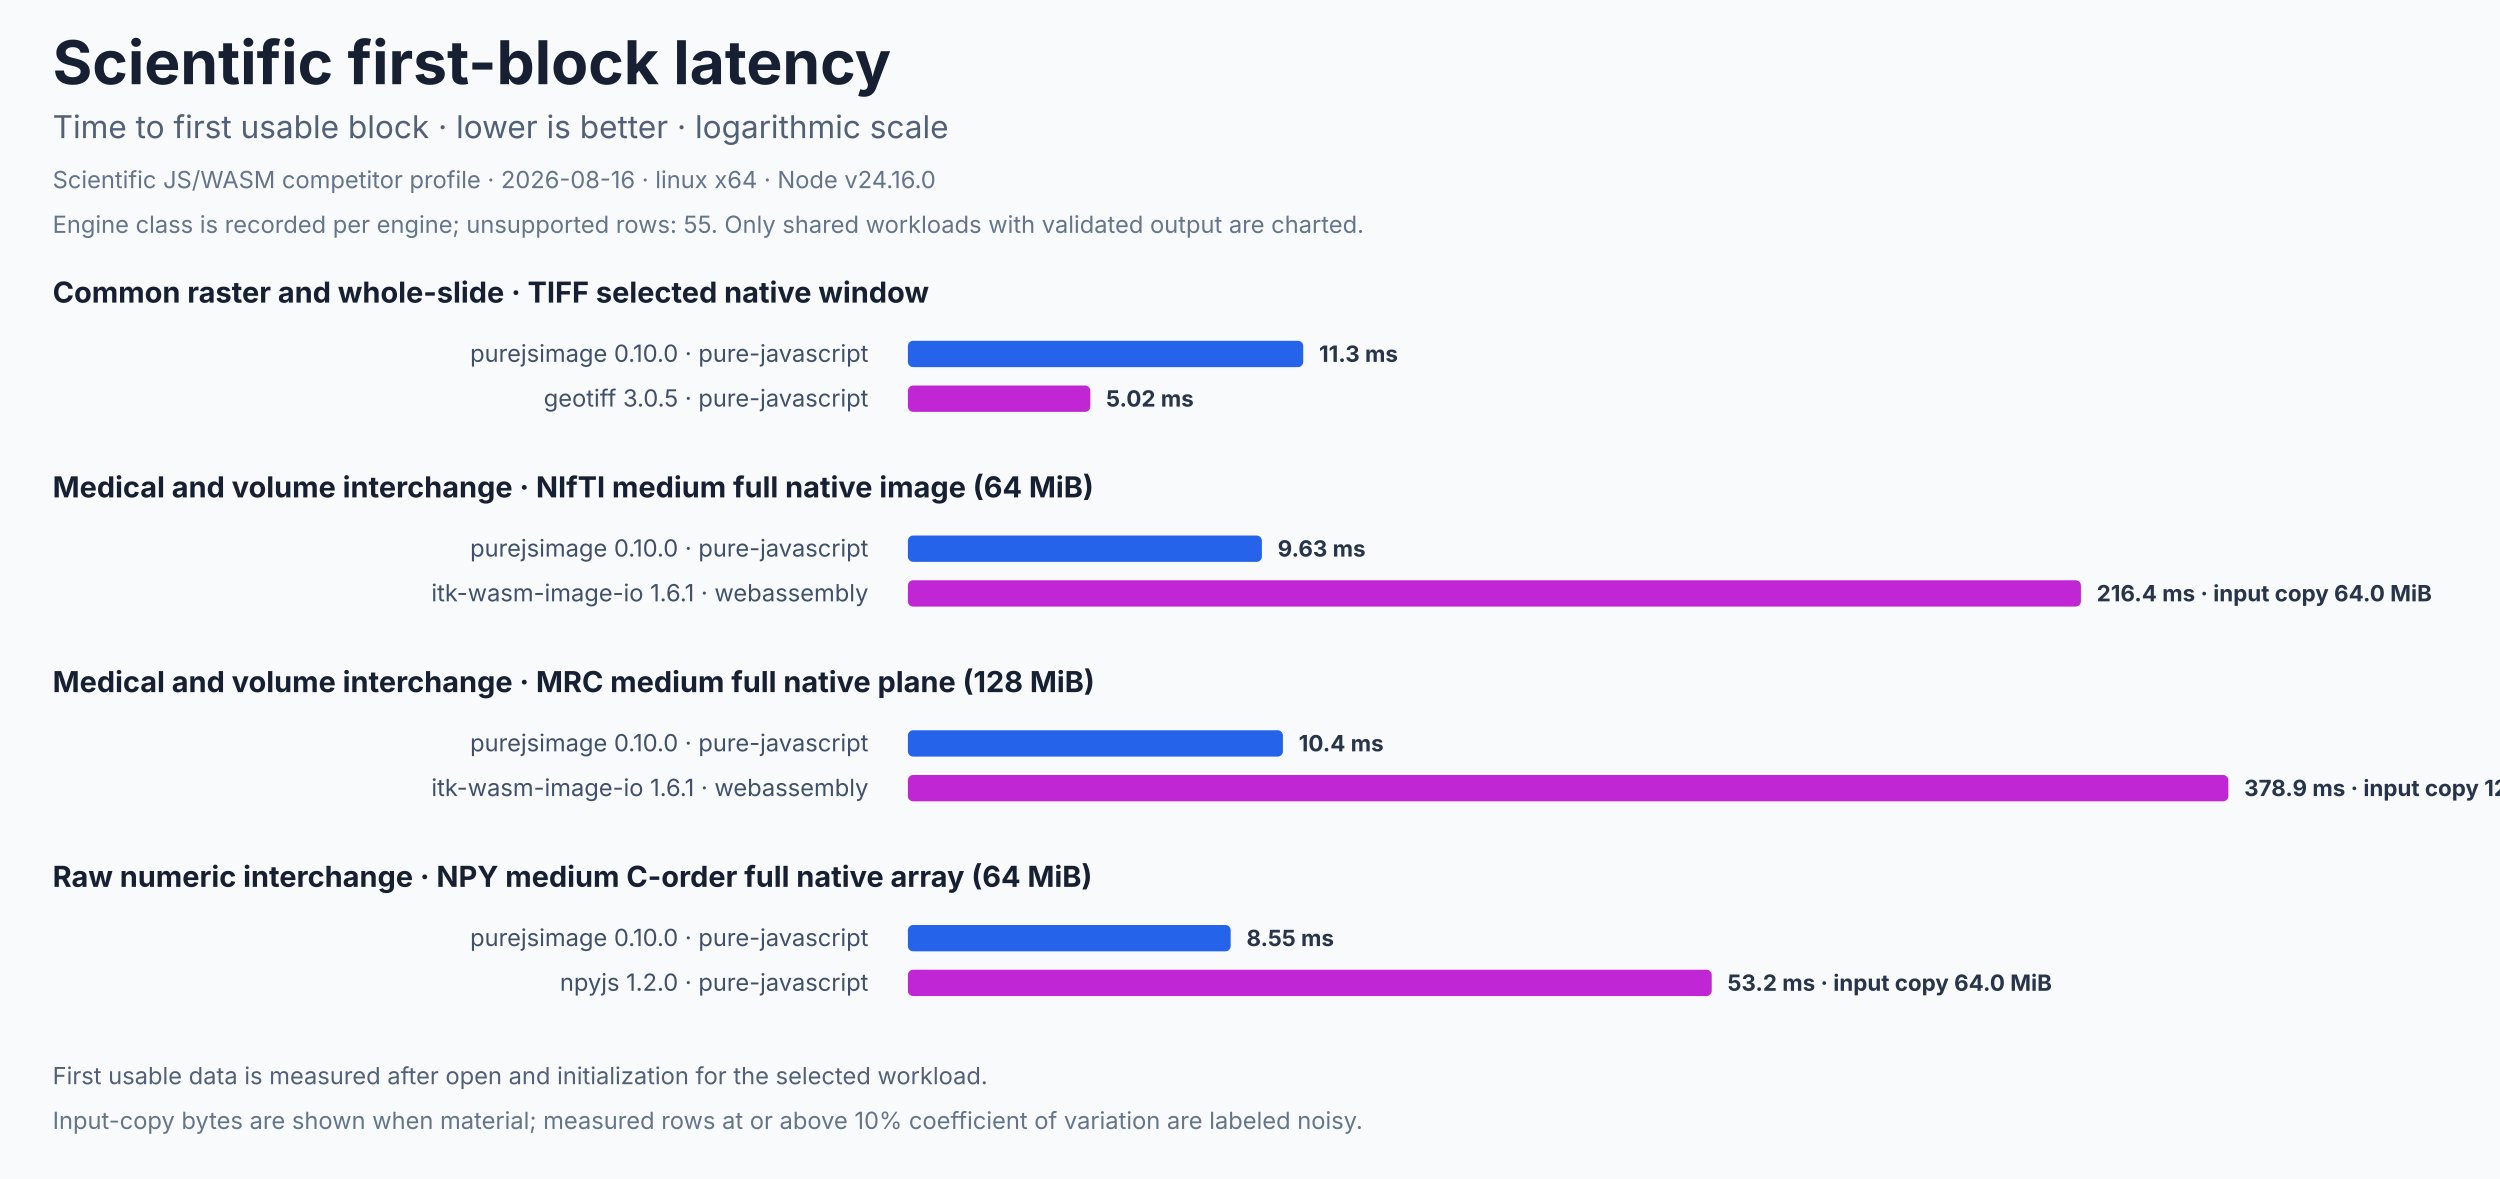
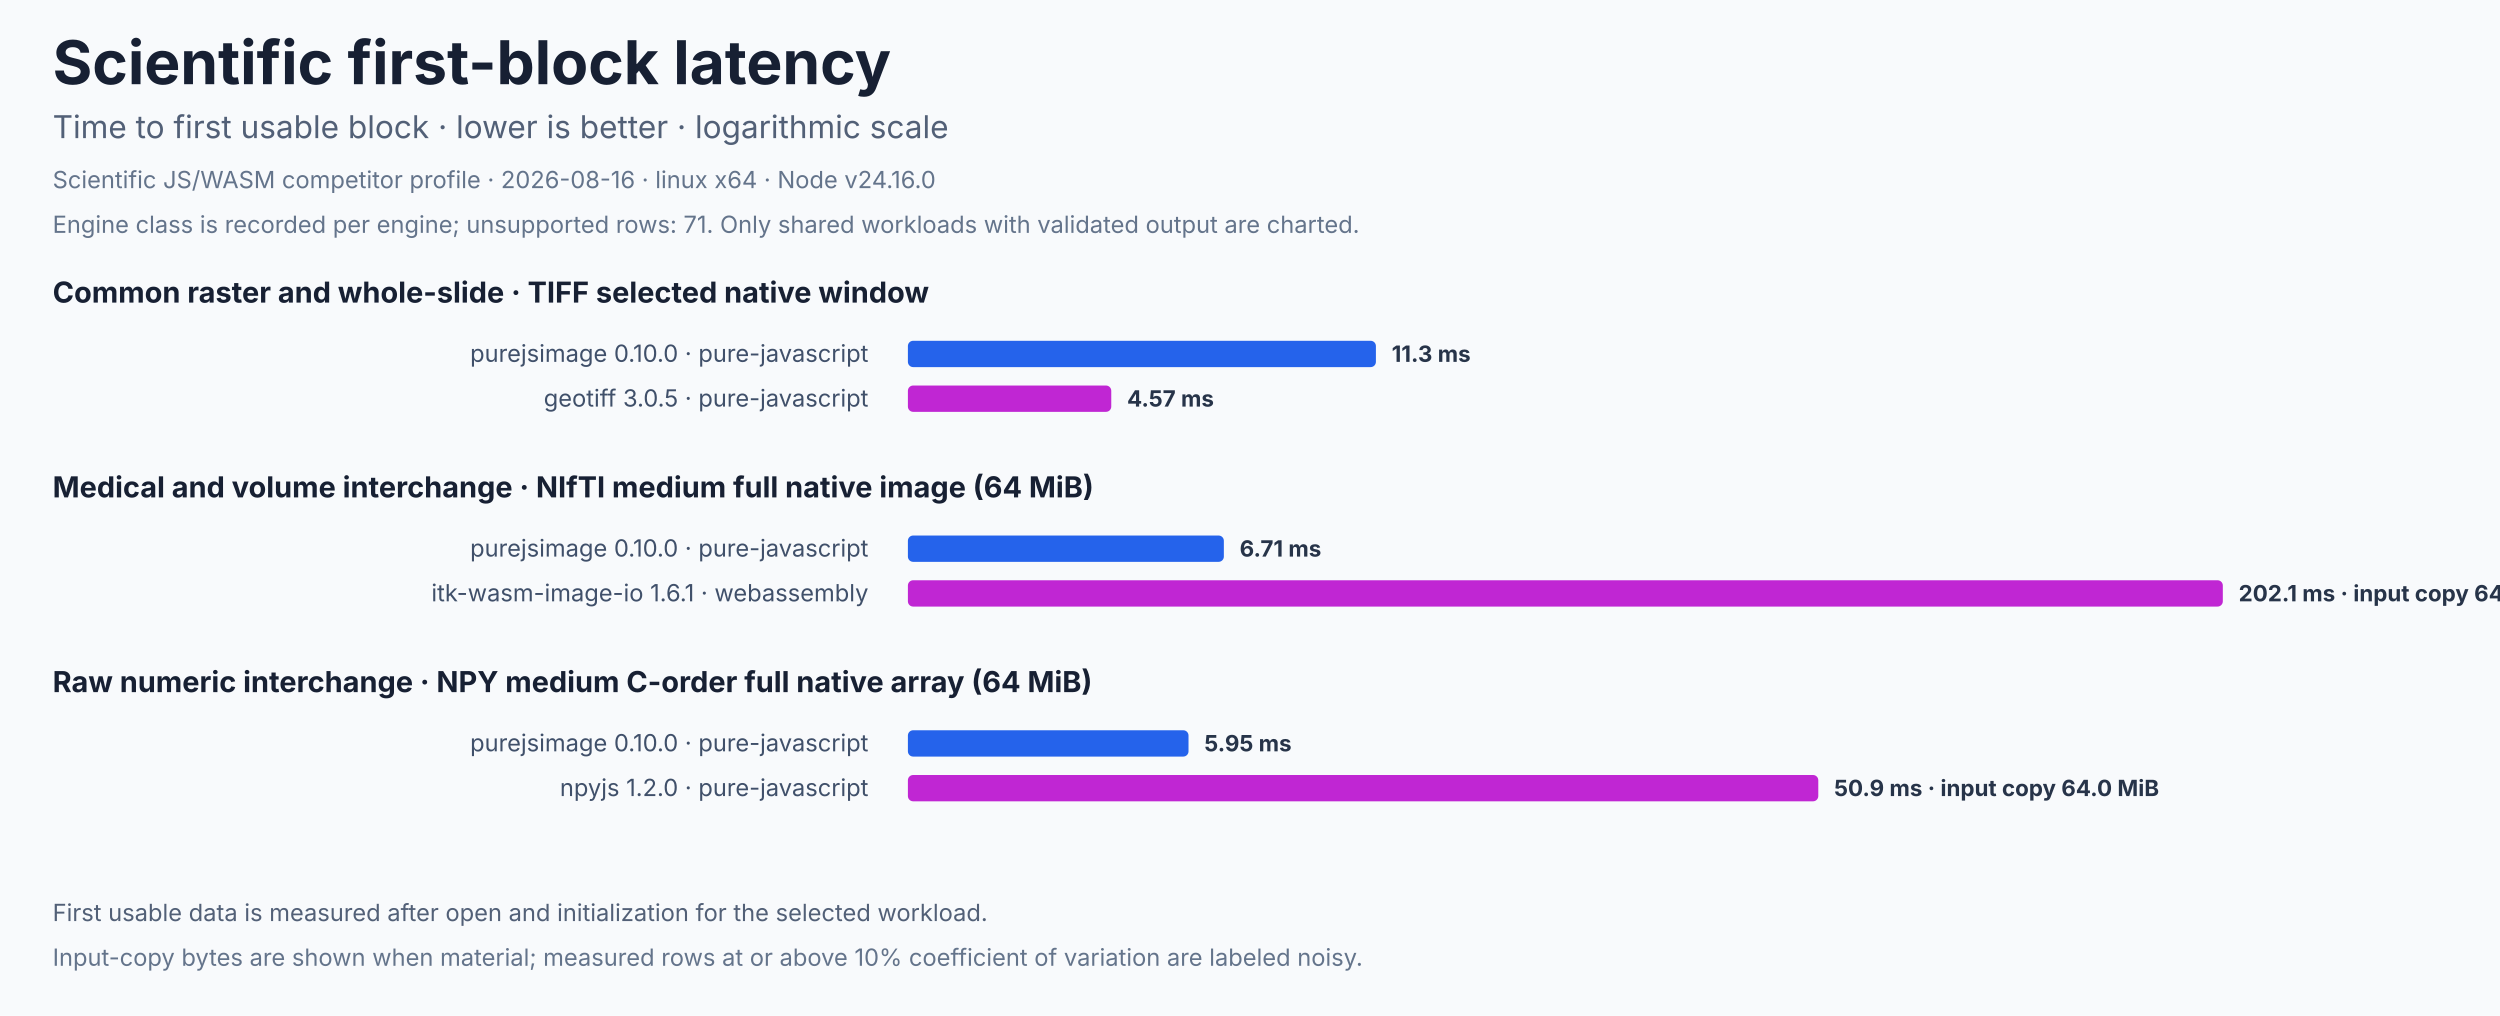
- <svg xmlns="http://www.w3.org/2000/svg" width="1900" height="896" viewBox="0 0 1900 896">
-   <rect width="1900" height="896" fill="#f8fafc" />
+ <svg xmlns="http://www.w3.org/2000/svg" width="1900" height="772" viewBox="0 0 1900 772">
+   <rect width="1900" height="772" fill="#f8fafc" />
  <style>
      text { font-family: Inter, Arial, sans-serif; fill: #172033; }
      .title { font-size: 46px; font-weight: 750; }
      .subtitle { font-size: 24px; fill: #526077; }
      .source { font-size: 18px; fill: #64748b; }
      .group { font-size: 22px; font-weight: 750; }
      .engine { font-size: 18px; fill: #40506a; }
      .value { font-size: 17px; font-weight: 650; fill: #273449; }
      .footer { font-size: 18px; fill: #526077; }
    </style>
  <text x="40" y="64" class="title">Scientific first-block latency</text>
  <text x="40" y="105" class="subtitle">Time to first usable block · lower is better · logarithmic scale</text>
  <text x="40" y="143" class="source">Scientific JS/WASM competitor profile · 2026-08-16 · linux x64 · Node v24.16.0</text>
-   <text x="40" y="177" class="source">Engine class is recorded per engine; unsupported rows: 55. Only shared workloads with validated output are charted.</text>
+   <text x="40" y="177" class="source">Engine class is recorded per engine; unsupported rows: 71. Only shared workloads with validated output are charted.</text>
  <text x="40" y="230" class="group">Common raster and whole-slide · TIFF selected native window</text>
  <text x="660" y="275" text-anchor="end" class="engine">purejsimage 0.10.0 · pure-javascript</text>
-   <rect x="690" y="259" width="300.446" height="20" rx="4" fill="#2563eb" />
-   <text x="1002.446" y="275" class="value">11.3 ms</text>
+   <rect x="690" y="259" width="355.691" height="20" rx="4" fill="#2563eb" />
+   <text x="1057.691" y="275" class="value">11.3 ms</text>
  <text x="660" y="309" text-anchor="end" class="engine">geotiff 3.0.5 · pure-javascript</text>
-   <rect x="690" y="293" width="138.64" height="20" rx="4" fill="#c026d3" />
-   <text x="840.64" y="309" class="value">5.02 ms</text>
+   <rect x="690" y="293" width="154.558" height="20" rx="4" fill="#c026d3" />
+   <text x="856.558" y="309" class="value">4.57 ms</text>
  <text x="40" y="378" class="group">Medical and volume interchange · NIfTI medium full native image (64 MiB)</text>
  <text x="660" y="423" text-anchor="end" class="engine">purejsimage 0.10.0 · pure-javascript</text>
-   <rect x="690" y="407" width="269.036" height="20" rx="4" fill="#2563eb" />
-   <text x="971.036" y="423" class="value">9.63 ms</text>
+   <rect x="690" y="407" width="240.13" height="20" rx="4" fill="#2563eb" />
+   <text x="942.13" y="423" class="value">6.71 ms</text>
  <text x="660" y="457" text-anchor="end" class="engine">itk-wasm-image-io 1.6.1 · webassembly</text>
-   <rect x="690" y="441" width="891.501" height="20" rx="4" fill="#c026d3" />
-   <text x="1593.501" y="457" class="value">216.4 ms · input copy 64.0 MiB</text>
-   <text x="40" y="526" class="group">Medical and volume interchange · MRC medium full native plane (128 MiB)</text>
+   <rect x="690" y="441" width="999.346" height="20" rx="4" fill="#c026d3" />
+   <text x="1701.346" y="457" class="value">202.1 ms · input copy 64.0 MiB</text>
+   <text x="40" y="526" class="group">Raw numeric interchange · NPY medium C-order full native array (64 MiB)</text>
  <text x="660" y="571" text-anchor="end" class="engine">purejsimage 0.10.0 · pure-javascript</text>
-   <rect x="690" y="555" width="285.017" height="20" rx="4" fill="#2563eb" />
-   <text x="987.017" y="571" class="value">10.4 ms</text>
-   <text x="660" y="605" text-anchor="end" class="engine">itk-wasm-image-io 1.6.1 · webassembly</text>
-   <rect x="690" y="589" width="1003.533" height="20" rx="4" fill="#c026d3" />
-   <text x="1705.533" y="605" class="value">378.9 ms · input copy 128.0 MiB</text>
-   <text x="40" y="674" class="group">Raw numeric interchange · NPY medium C-order full native array (64 MiB)</text>
-   <text x="660" y="719" text-anchor="end" class="engine">purejsimage 0.10.0 · pure-javascript</text>
-   <rect x="690" y="703" width="245.316" height="20" rx="4" fill="#2563eb" />
-   <text x="947.316" y="719" class="value">8.55 ms</text>
-   <text x="660" y="753" text-anchor="end" class="engine">npyjs 1.2.0 · pure-javascript</text>
-   <rect x="690" y="737" width="610.906" height="20" rx="4" fill="#c026d3" />
-   <text x="1312.906" y="753" class="value">53.2 ms · input copy 64.0 MiB</text>
-   <text x="40" y="824" class="footer">First usable data is measured after open and initialization for the selected workload.</text>
-   <text x="40" y="858" class="source">Input-copy bytes are shown when material; measured rows at or above 10% coefficient of variation are labeled noisy.</text>
+   <rect x="690" y="555" width="213.275" height="20" rx="4" fill="#2563eb" />
+   <text x="915.275" y="571" class="value">5.95 ms</text>
+   <text x="660" y="605" text-anchor="end" class="engine">npyjs 1.2.0 · pure-javascript</text>
+   <rect x="690" y="589" width="691.897" height="20" rx="4" fill="#c026d3" />
+   <text x="1393.897" y="605" class="value">50.9 ms · input copy 64.0 MiB</text>
+   <text x="40" y="700" class="footer">First usable data is measured after open and initialization for the selected workload.</text>
+   <text x="40" y="734" class="source">Input-copy bytes are shown when material; measured rows at or above 10% coefficient of variation are labeled noisy.</text>
</svg>
